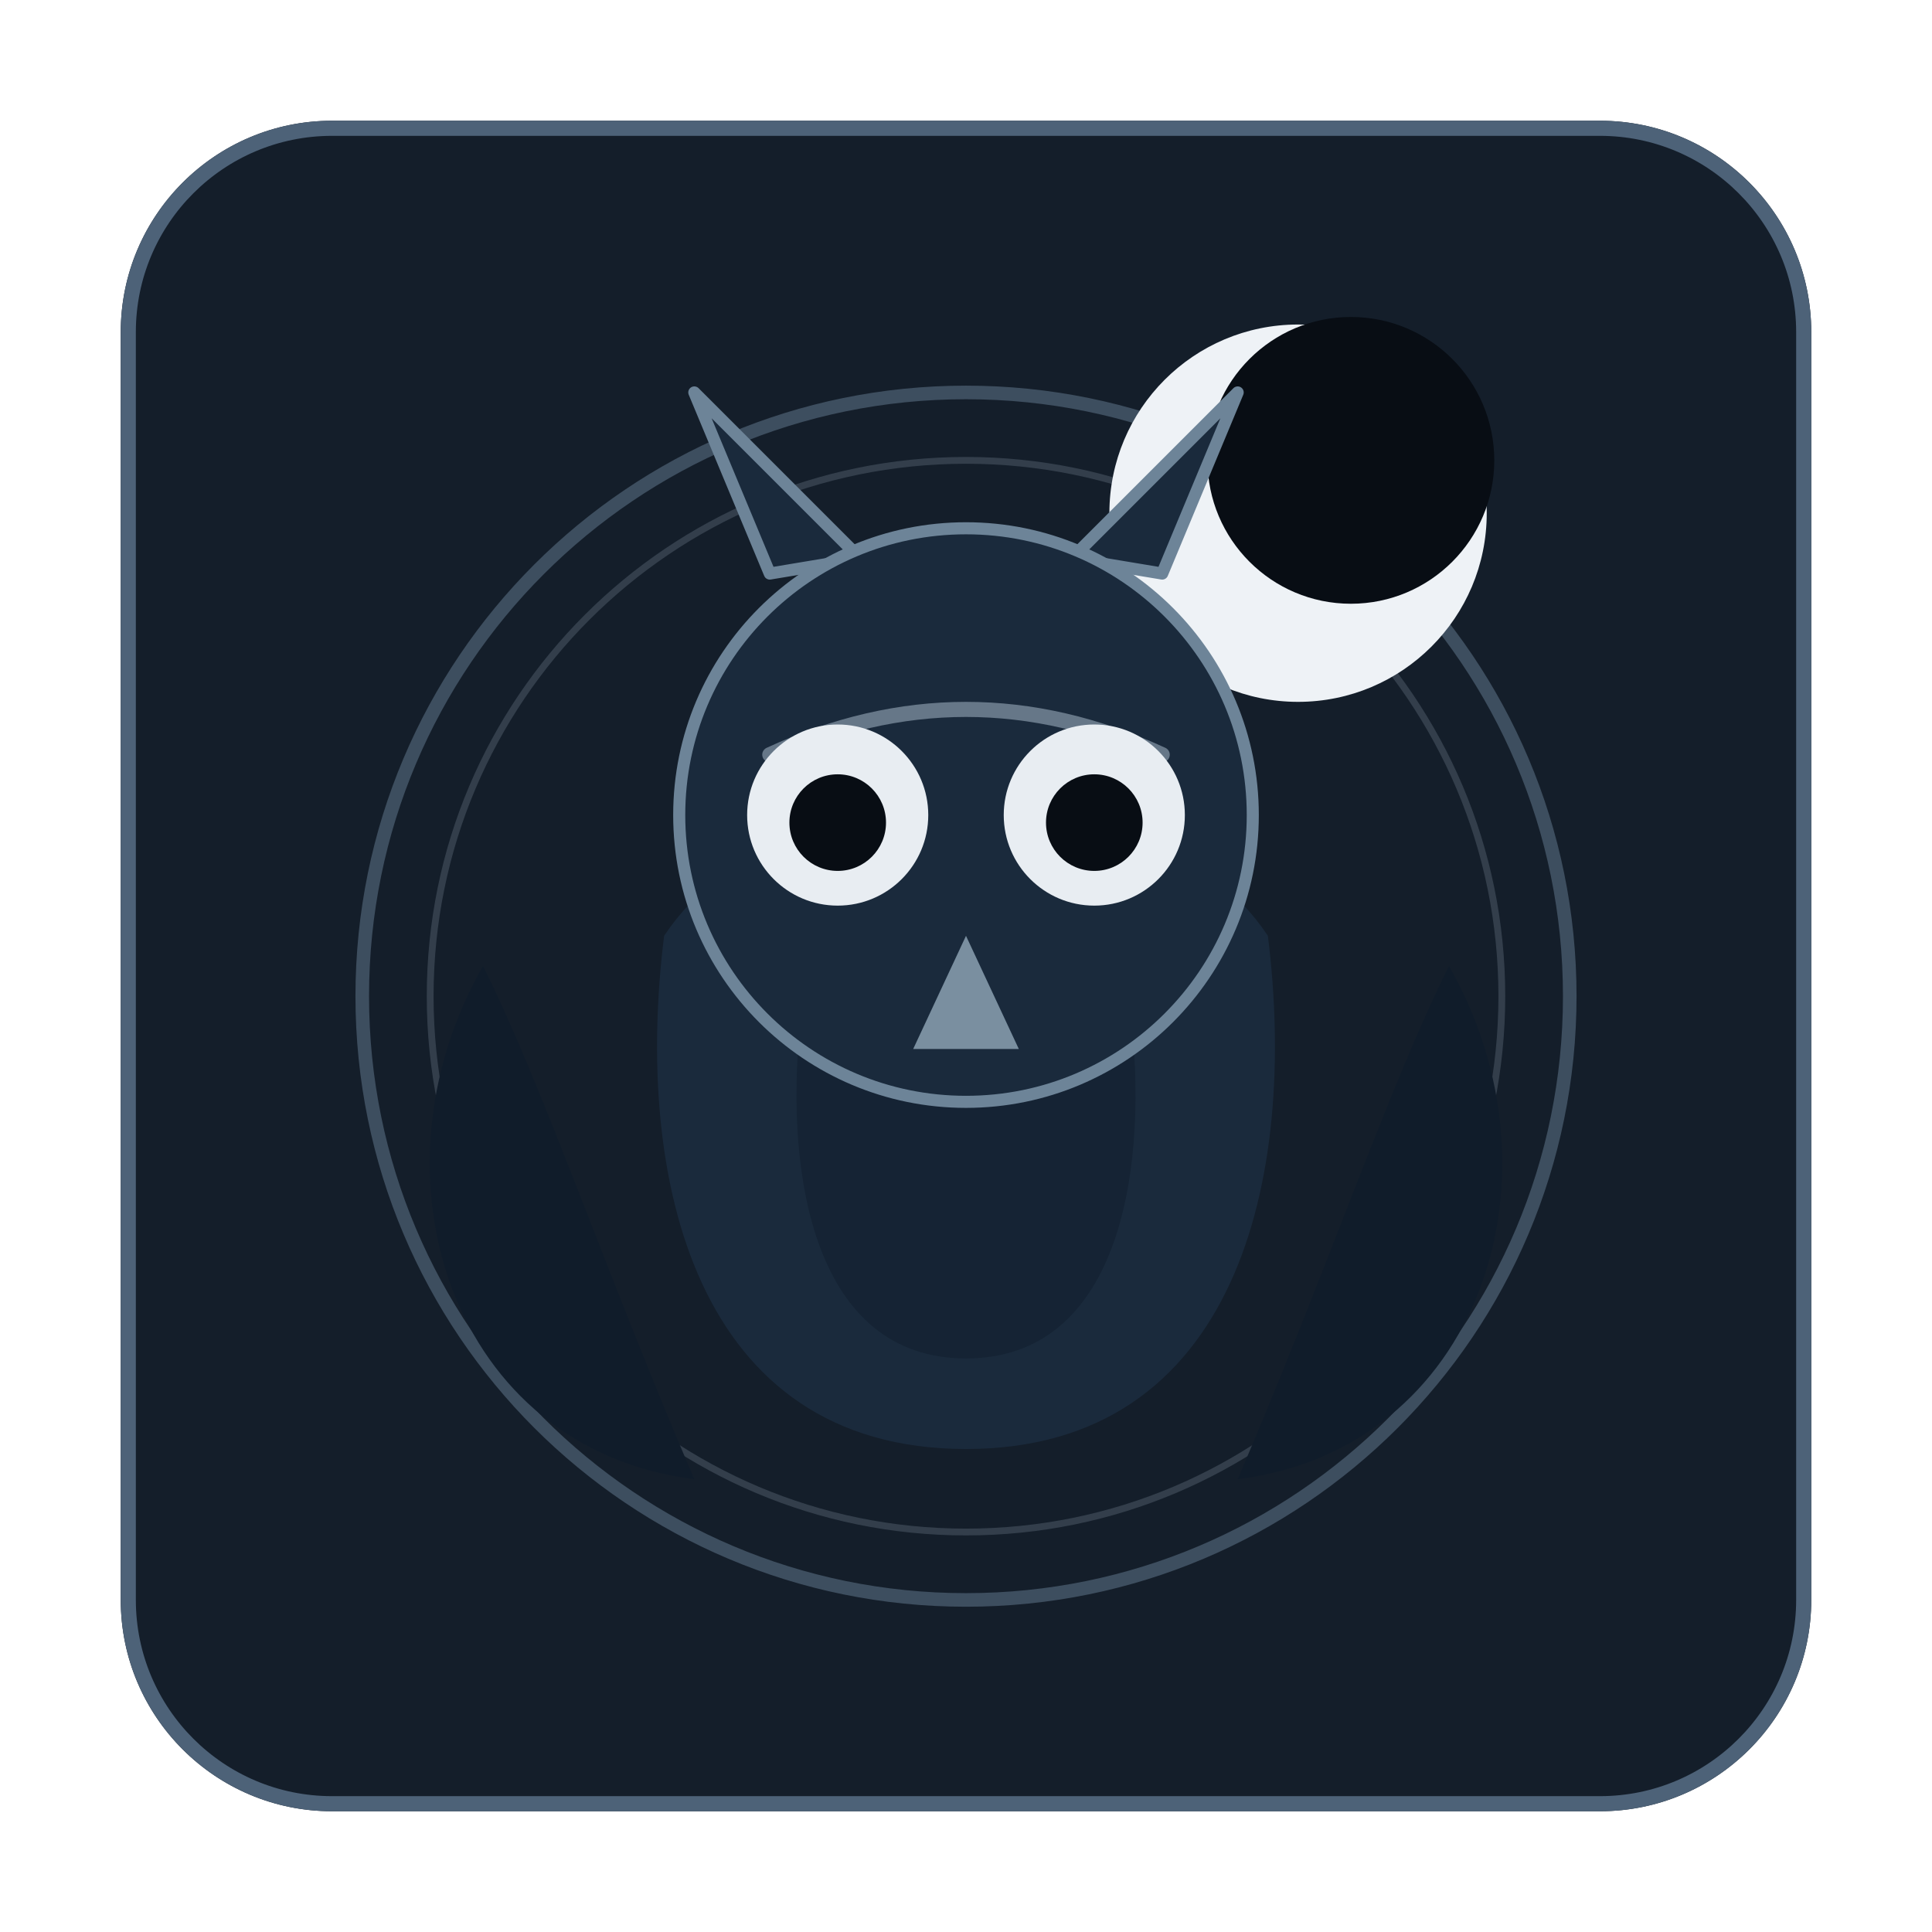
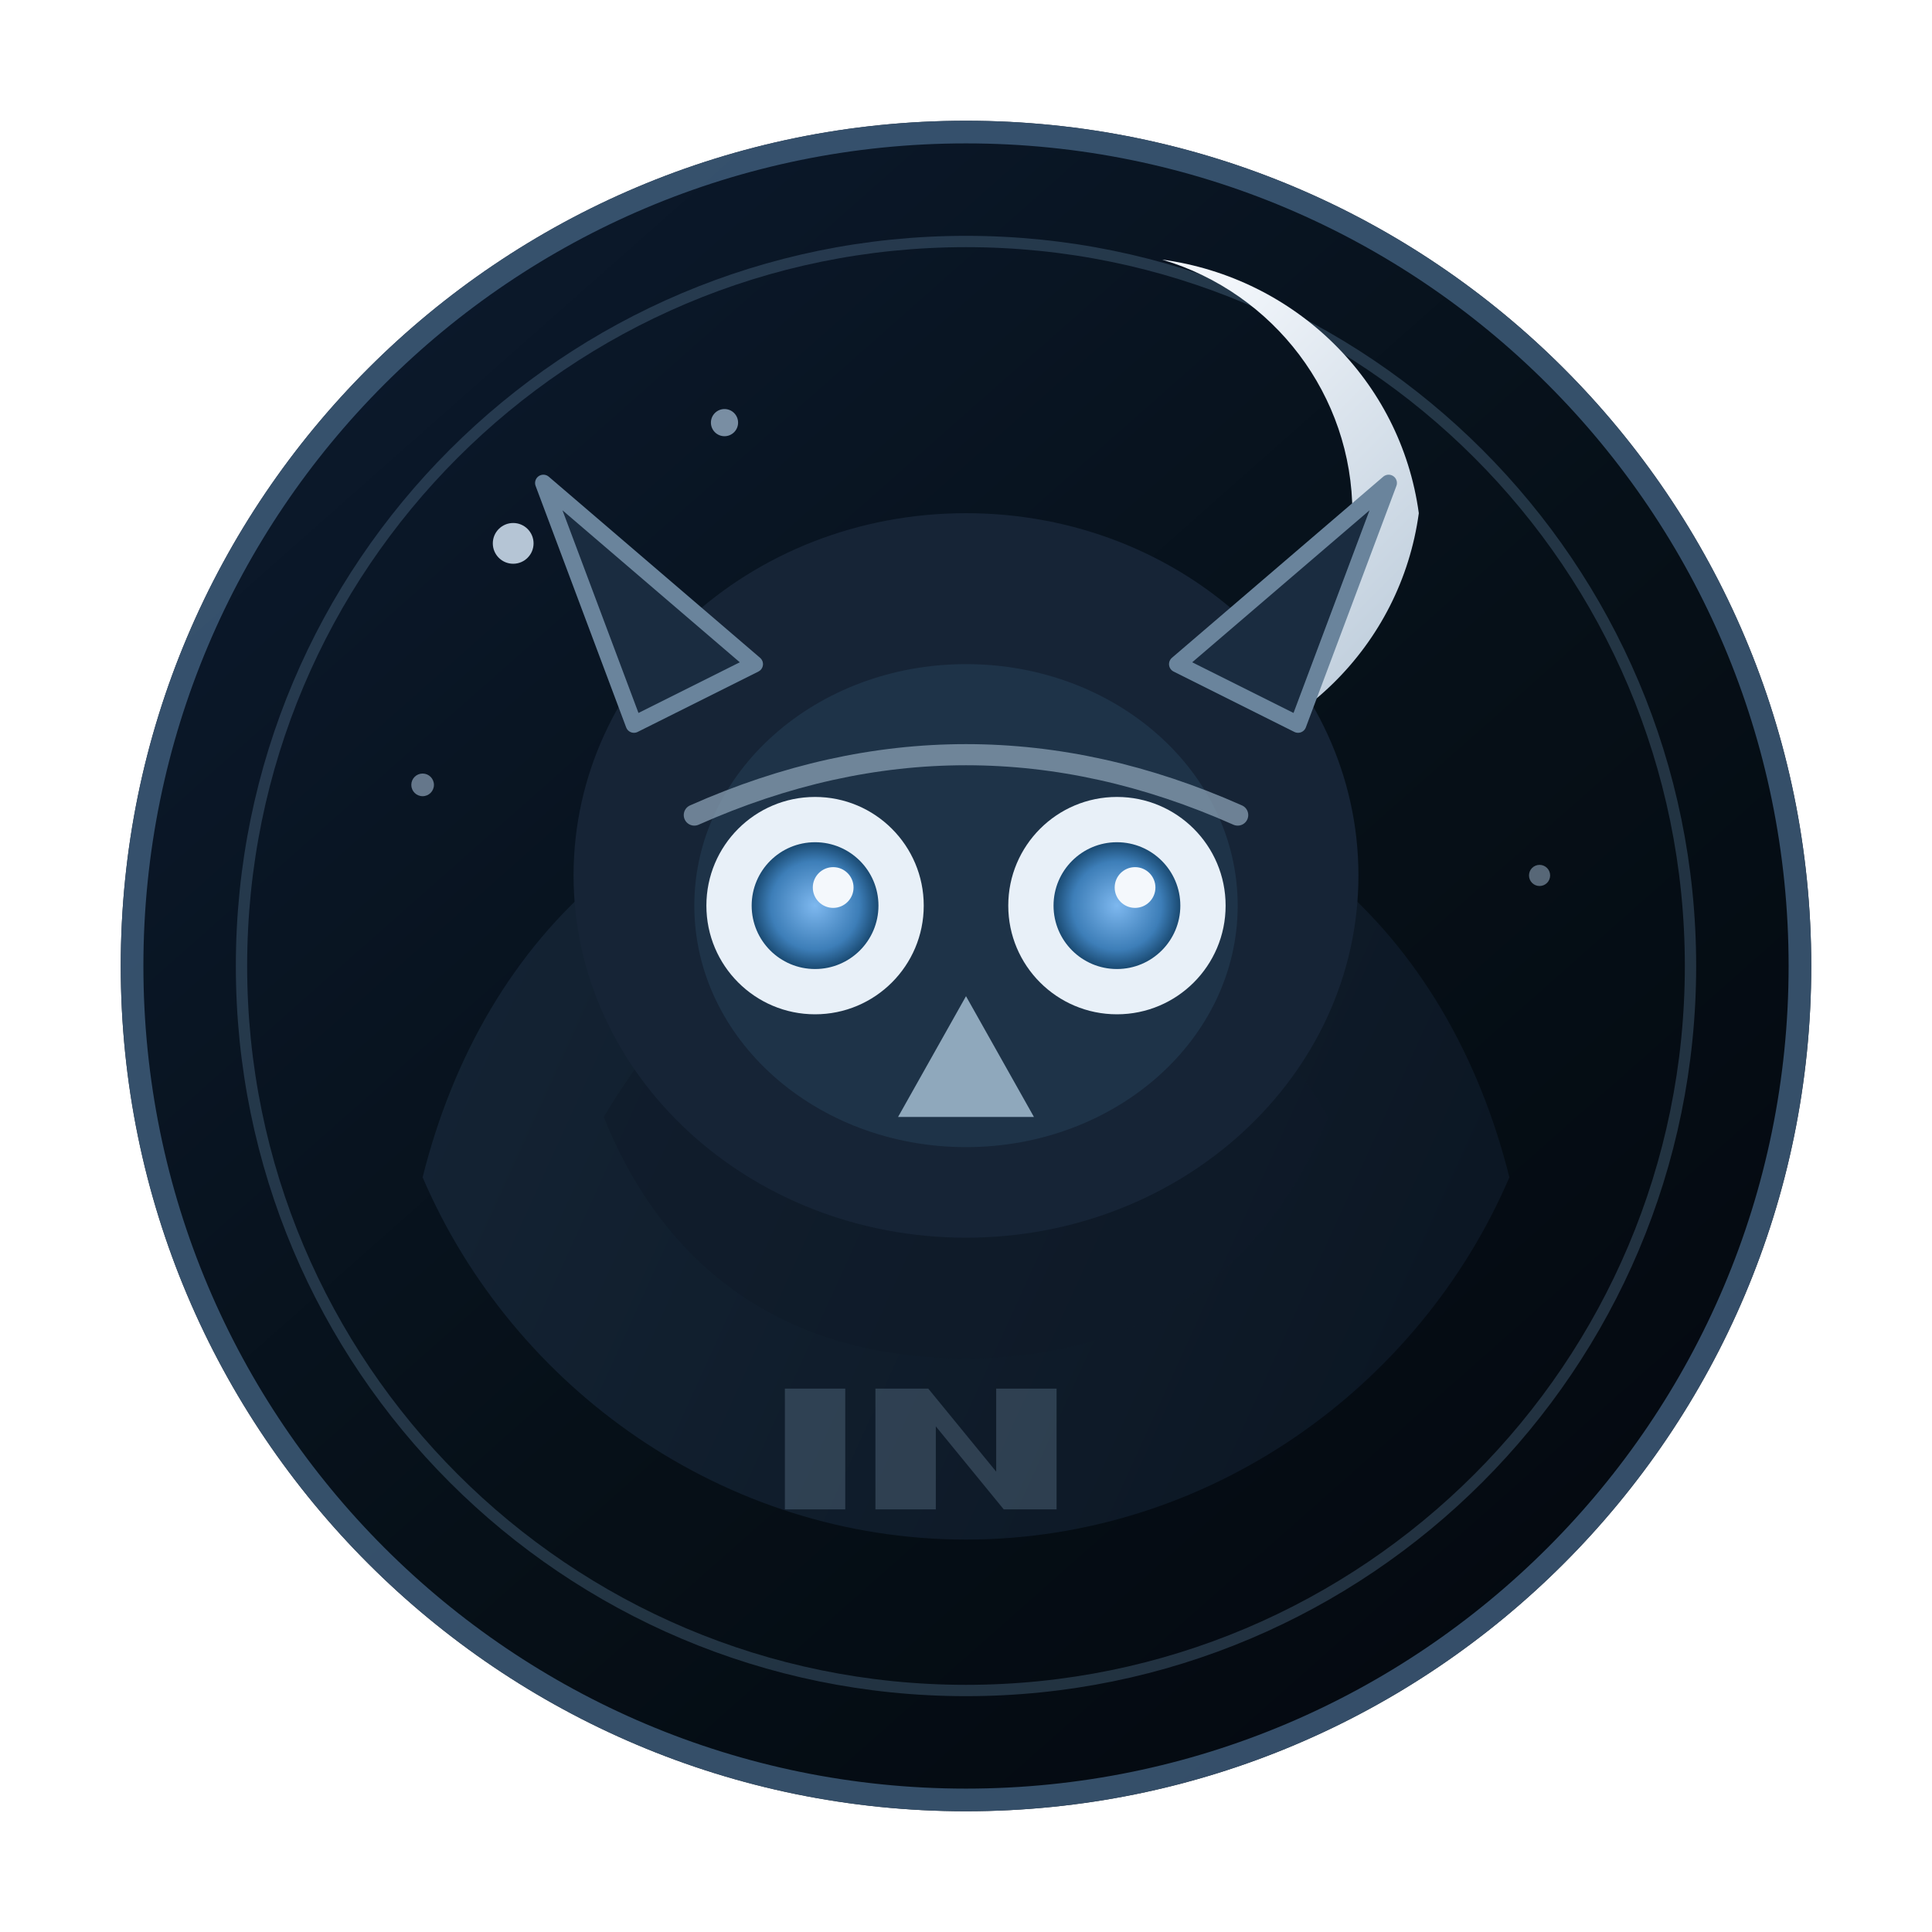
<svg xmlns="http://www.w3.org/2000/svg" viewBox="0 0 128 128" fill="none" role="img" aria-label="NachtBlau">
  <defs>
-     <linearGradient id="plate" x1="20" y1="16" x2="108" y2="112">
-       <stop offset="0%" stop-color="#141e2a" />
-       <stop offset="100%" stop-color="#080d14" />
+     <linearGradient id="nbSkyD" x1="18" y1="12" x2="110" y2="116" gradientUnits="userSpaceOnUse">
+       <stop offset="0%" stop-color="#0c1a2e" />
+       <stop offset="55%" stop-color="#061018" />
+       <stop offset="100%" stop-color="#04080f" />
    </linearGradient>
-     <linearGradient id="moon" x1="78" y1="24" x2="102" y2="48">
-       <stop offset="0%" stop-color="#eef2f6" />
-       <stop offset="100%" stop-color="#9aaaba" />
+     <linearGradient id="nbMoonD" x1="78" y1="22" x2="108" y2="52" gradientUnits="userSpaceOnUse">
+       <stop offset="0%" stop-color="#f2f6fb" />
+       <stop offset="100%" stop-color="#9eb4c8" />
    </linearGradient>
+     <linearGradient id="nbWingD" x1="20" y1="60" x2="108" y2="100" gradientUnits="userSpaceOnUse">
+       <stop offset="0%" stop-color="#152536" />
+       <stop offset="100%" stop-color="#0a1420" />
+     </linearGradient>
+     <radialGradient id="nbEyeGlowD" cx="50%" cy="50%" r="50%">
+       <stop offset="0%" stop-color="#7eb8ef" />
+       <stop offset="70%" stop-color="#3d7eb8" />
+       <stop offset="100%" stop-color="#1a4a72" />
+     </radialGradient>
  </defs>
-   <rect x="8" y="8" width="112" height="112" rx="14" fill="url(#plate)" />
-   <rect x="8.5" y="8.5" width="111" height="111" rx="13.5" stroke="#4d6278" stroke-width="1" />
-   <circle cx="64" cy="66" r="40" stroke="#5f758a" stroke-width="0.9" opacity="0.55" />
-   <circle cx="64" cy="66" r="35.5" stroke="#8fa0b0" stroke-width="0.45" opacity="0.25" />
-   <circle cx="86" cy="34" r="12.5" fill="url(#moon)" />
-   <circle cx="89.5" cy="30.5" r="9.5" fill="#080d14" />
-   <g transform="translate(64 68)">
-     <path d="M-13 -30 L-18 -42 L-7 -31 Z" fill="#1a2a3c" stroke="#6d8498" stroke-width="0.8" stroke-linejoin="round" />
-     <path d="M13 -30 L18 -42 L7 -31 Z" fill="#1a2a3c" stroke="#6d8498" stroke-width="0.8" stroke-linejoin="round" />
-     <path d="M-32 -4 C-40 10 -34 28 -18 30 C-24 16 -28 4 -32 -4 Z" fill="#101c2a" />
-     <path d="M32 -4 C40 10 34 28 18 30 C24 16 28 4 32 -4 Z" fill="#101c2a" />
-     <path d="M0 28 C-18 28 -22 10 -20 -6 C-12 -18 12 -18 20 -6 C22 10 18 28 0 28 Z" fill="#1a2a3c" />
-     <path d="M0 22 C-10 22 -12 10 -11 0 C-6 -8 6 -8 11 0 C12 10 10 22 0 22 Z" fill="#122030" opacity="0.7" />
-     <circle cx="0" cy="-14" r="19" fill="#1a2a3c" stroke="#6d8498" stroke-width="0.8" />
-     <path d="M-13 -18 Q0 -24 13 -18" stroke="#8fa0b0" stroke-width="1" stroke-linecap="round" fill="none" opacity="0.65" />
-     <circle cx="-8.5" cy="-14" r="6" fill="#e8edf2" />
-     <circle cx="8.5" cy="-14" r="6" fill="#e8edf2" />
-     <circle cx="-8.5" cy="-13.5" r="3.2" fill="#080d14" />
-     <circle cx="8.5" cy="-13.5" r="3.2" fill="#080d14" />
-     <path d="M0 -6 L-3.5 1.5 H3.5 Z" fill="#7a8fa0" />
-   </g>
+   <circle cx="64" cy="64" r="56" fill="url(#nbSkyD)" />
+   <circle cx="64" cy="64" r="55.25" stroke="#3d5a78" stroke-width="1.5" opacity="0.85" />
+   <circle cx="64" cy="64" r="48" stroke="#5a7a98" stroke-width="0.75" opacity="0.35" />
+   <circle cx="34" cy="36" r="1.35" fill="#c8d8e8" opacity="0.9" />
+   <circle cx="48" cy="28" r="0.9" fill="#a8c0d8" opacity="0.7" />
+   <circle cx="28" cy="52" r="0.75" fill="#b0c8e0" opacity="0.55" />
+   <circle cx="96" cy="78" r="1.1" fill="#c0d4e8" opacity="0.65" />
+   <circle cx="102" cy="58" r="0.7" fill="#a8c0d8" opacity="0.5" />
+   <path fill="url(#nbMoonD)" d="M94 34c-1.2 8.8-8.2 15.6-17 16.8 7.4-2.2 12.6-9 12.6-16.8 0-7.8-5.2-14.6-12.6-16.8 8.8 1.2 15.8 8 17 16.8z" />
+   <path fill="url(#nbWingD)" d="M28 78c4-16 16-28 36-28s32 12 36 28c-6 14-20 24-36 24S34 92 28 78z" />
+   <path fill="#0e1a28" opacity="0.55" d="M40 74c6-10 14-16 24-16s18 6 24 16c-4 10-12 16-24 16s-20-6-24-16z" />
+   <ellipse cx="64" cy="58" rx="26" ry="24" fill="#162436" />
+   <path stroke="#6a849c" stroke-width="1.1" stroke-linejoin="round" fill="#1a2c40" d="M42 48 L36 32 L50 44 Z M86 48 L92 32 L78 44 Z" />
+   <ellipse cx="64" cy="60" rx="18" ry="16" fill="#1e3348" />
+   <path d="M46 54 Q64 46 82 54" stroke="#8aa0b4" stroke-width="1.4" stroke-linecap="round" fill="none" opacity="0.75" />
+   <circle cx="54" cy="60" r="7.2" fill="#e8f0f8" />
+   <circle cx="74" cy="60" r="7.2" fill="#e8f0f8" />
+   <circle cx="54" cy="60" r="4.2" fill="url(#nbEyeGlowD)" />
+   <circle cx="74" cy="60" r="4.2" fill="url(#nbEyeGlowD)" />
+   <circle cx="55.2" cy="58.8" r="1.35" fill="#f4f8fc" />
+   <circle cx="75.2" cy="58.8" r="1.35" fill="#f4f8fc" />
+   <path d="M64 66 L59.5 74 H68.5 Z" fill="#8fa8bc" />
+   <path d="M52 92 H56 V100 H52 Z M58 92 H61.5 L66 97.5 V92 H70 V100 H66.5 L62 94.5 V100 H58 Z" fill="#6a849c" opacity="0.35" />
</svg>
